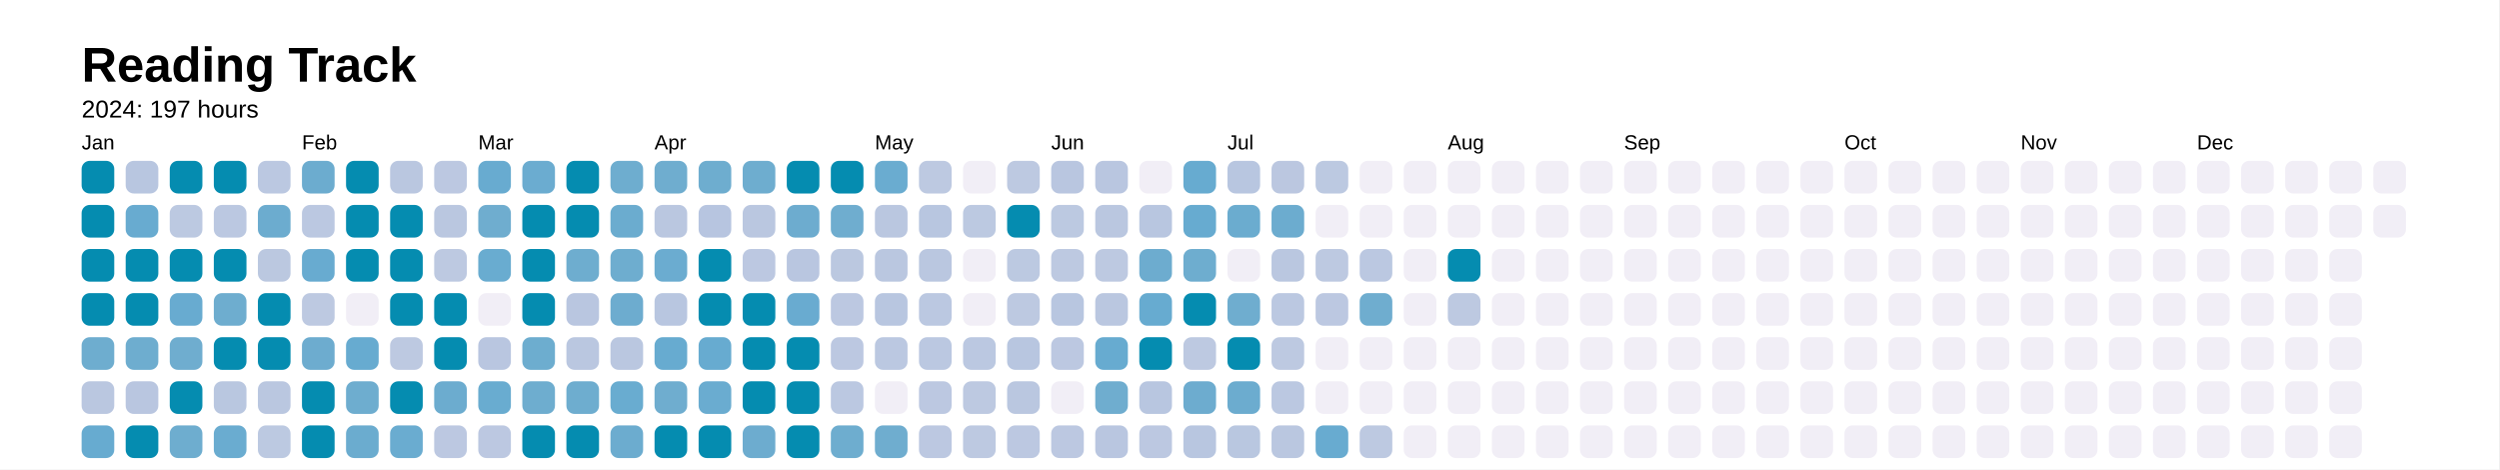
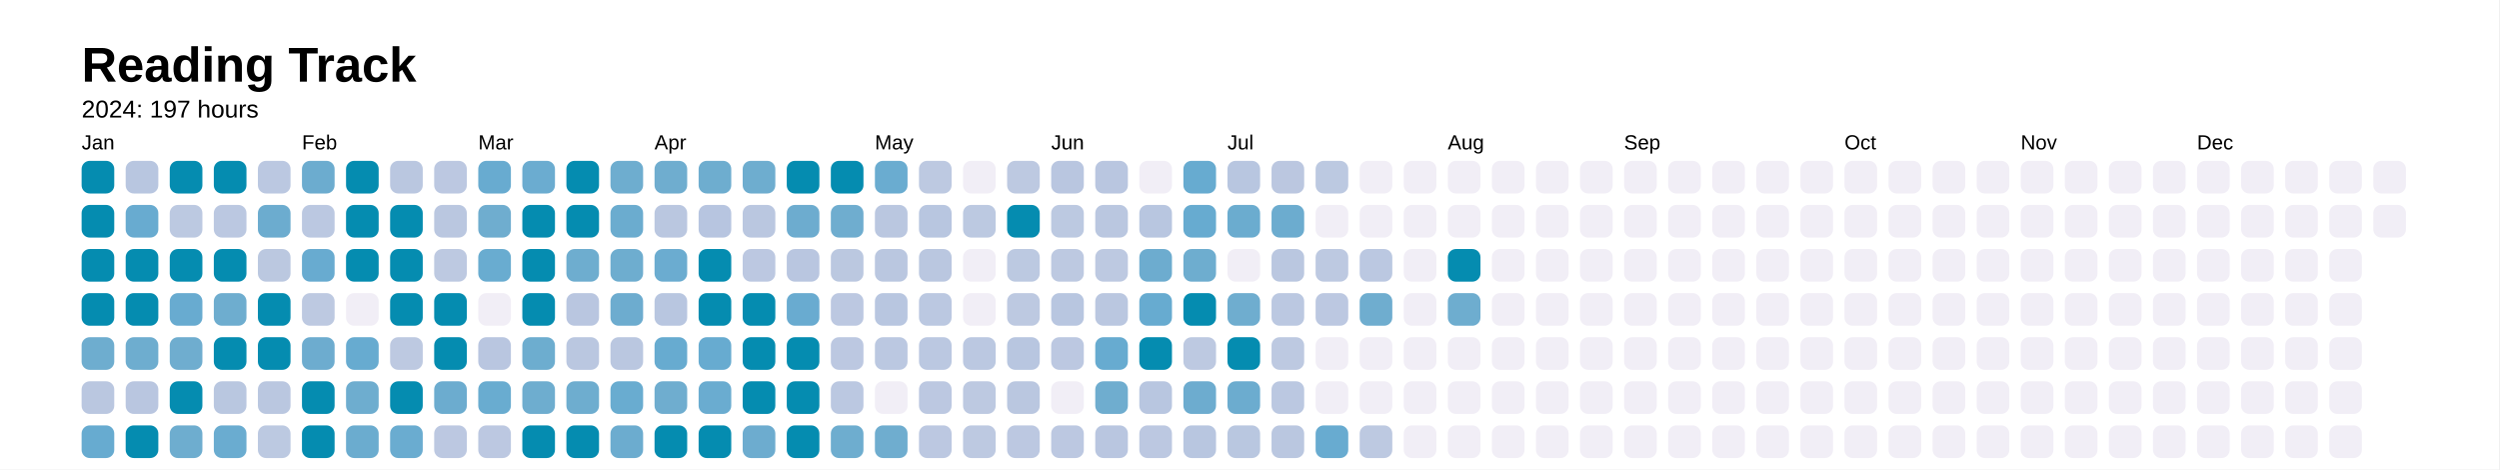
<svg xmlns="http://www.w3.org/2000/svg" baseProfile="full" height="57.5mm" version="1.1" viewBox="0,0,306.2,57.5" width="306.2mm">
  <defs />
  <rect fill="#FFFFFF" height="57.5" width="306.2" x="0" y="0" />
  <text fill="#000000" style="font-size:6px; font-family:Arial; font-weight:bold;" x="10" y="10">Reading Track</text>
  <text fill="#000000" style="font-size:3px; font-family:Arial;" x="10" y="14.4">2024: 197 hours</text>
  <text fill="#000000" style="font-size:2.5px; font-family:Arial" x="10" y="18.3">Jan</text>
  <rect fill="#058cb0" height="4" rx="1" ry="1" width="4" x="10" y="19.7" />
  <rect fill="#058cb0" height="4" rx="1" ry="1" width="4" x="10" y="25.1" />
  <rect fill="#058cb0" height="4" rx="1" ry="1" width="4" x="10" y="30.5" />
  <rect fill="#058cb0" height="4" rx="1" ry="1" width="4" x="10" y="35.9" />
  <rect fill="#6eadcf" height="4" rx="1" ry="1" width="4" x="10" y="41.3" />
  <rect fill="#bac7e0" height="4" rx="1" ry="1" width="4" x="10" y="46.7" />
  <rect fill="#67abd0" height="4" rx="1" ry="1" width="4" x="10" y="52.1" />
  <rect fill="#b8c6e0" height="4" rx="1" ry="1" width="4" x="15.4" y="19.7" />
  <rect fill="#68abd0" height="4" rx="1" ry="1" width="4" x="15.4" y="25.1" />
  <rect fill="#058cb0" height="4" rx="1" ry="1" width="4" x="15.4" y="30.5" />
  <rect fill="#058cb0" height="4" rx="1" ry="1" width="4" x="15.4" y="35.9" />
  <rect fill="#6eadcf" height="4" rx="1" ry="1" width="4" x="15.4" y="41.3" />
  <rect fill="#b9c6e0" height="4" rx="1" ry="1" width="4" x="15.4" y="46.7" />
  <rect fill="#058cb0" height="4" rx="1" ry="1" width="4" x="15.4" y="52.1" />
  <rect fill="#058cb0" height="4" rx="1" ry="1" width="4" x="20.8" y="19.7" />
  <rect fill="#bcc9e1" height="4" rx="1" ry="1" width="4" x="20.8" y="25.1" />
  <rect fill="#058cb0" height="4" rx="1" ry="1" width="4" x="20.8" y="30.5" />
  <rect fill="#68abd0" height="4" rx="1" ry="1" width="4" x="20.8" y="35.9" />
  <rect fill="#6fadcf" height="4" rx="1" ry="1" width="4" x="20.8" y="41.3" />
  <rect fill="#058cb0" height="4" rx="1" ry="1" width="4" x="20.8" y="46.7" />
  <rect fill="#6eadcf" height="4" rx="1" ry="1" width="4" x="20.8" y="52.1" />
  <rect fill="#058cb0" height="4" rx="1" ry="1" width="4" x="26.2" y="19.7" />
  <rect fill="#bbc8e1" height="4" rx="1" ry="1" width="4" x="26.2" y="25.1" />
  <rect fill="#058cb0" height="4" rx="1" ry="1" width="4" x="26.2" y="30.5" />
  <rect fill="#6eadcf" height="4" rx="1" ry="1" width="4" x="26.2" y="35.9" />
  <rect fill="#058cb0" height="4" rx="1" ry="1" width="4" x="26.2" y="41.3" />
  <rect fill="#b9c7e0" height="4" rx="1" ry="1" width="4" x="26.2" y="46.7" />
  <rect fill="#6aacd0" height="4" rx="1" ry="1" width="4" x="26.2" y="52.1" />
  <rect fill="#bbc8e1" height="4" rx="1" ry="1" width="4" x="31.6" y="19.7" />
  <rect fill="#6caccf" height="4" rx="1" ry="1" width="4" x="31.6" y="25.1" />
  <rect fill="#bbc8e0" height="4" rx="1" ry="1" width="4" x="31.6" y="30.5" />
  <rect fill="#058cb0" height="4" rx="1" ry="1" width="4" x="31.6" y="35.9" />
  <rect fill="#058cb0" height="4" rx="1" ry="1" width="4" x="31.6" y="41.3" />
  <rect fill="#bac7e0" height="4" rx="1" ry="1" width="4" x="31.6" y="46.7" />
  <rect fill="#bcc9e1" height="4" rx="1" ry="1" width="4" x="31.6" y="52.1" />
  <text fill="#000000" style="font-size:2.5px; font-family:Arial" x="37.0" y="18.3">Feb</text>
  <rect fill="#6caccf" height="4" rx="1" ry="1" width="4" x="37.0" y="19.7" />
  <rect fill="#bbc8e1" height="4" rx="1" ry="1" width="4" x="37.0" y="25.1" />
  <rect fill="#68abd0" height="4" rx="1" ry="1" width="4" x="37.0" y="30.5" />
  <rect fill="#bdc9e1" height="4" rx="1" ry="1" width="4" x="37.0" y="35.9" />
  <rect fill="#6daccf" height="4" rx="1" ry="1" width="4" x="37.0" y="41.3" />
  <rect fill="#058cb0" height="4" rx="1" ry="1" width="4" x="37.0" y="46.7" />
  <rect fill="#058cb0" height="4" rx="1" ry="1" width="4" x="37.0" y="52.1" />
  <rect fill="#058cb0" height="4" rx="1" ry="1" width="4" x="42.4" y="19.7" />
  <rect fill="#058cb0" height="4" rx="1" ry="1" width="4" x="42.4" y="25.1" />
  <rect fill="#058cb0" height="4" rx="1" ry="1" width="4" x="42.4" y="30.5" />
  <rect fill="#f1eef6" height="4" rx="1" ry="1" width="4" x="42.4" y="35.9" />
  <rect fill="#67abd0" height="4" rx="1" ry="1" width="4" x="42.4" y="41.3" />
  <rect fill="#6eadcf" height="4" rx="1" ry="1" width="4" x="42.4" y="46.7" />
  <rect fill="#6baccf" height="4" rx="1" ry="1" width="4" x="42.4" y="52.1" />
  <rect fill="#bac7e0" height="4" rx="1" ry="1" width="4" x="47.8" y="19.7" />
  <rect fill="#058cb0" height="4" rx="1" ry="1" width="4" x="47.8" y="25.1" />
  <rect fill="#058cb0" height="4" rx="1" ry="1" width="4" x="47.8" y="30.5" />
  <rect fill="#058cb0" height="4" rx="1" ry="1" width="4" x="47.8" y="35.9" />
  <rect fill="#bdc9e1" height="4" rx="1" ry="1" width="4" x="47.8" y="41.3" />
  <rect fill="#058cb0" height="4" rx="1" ry="1" width="4" x="47.8" y="46.7" />
  <rect fill="#6aacd0" height="4" rx="1" ry="1" width="4" x="47.8" y="52.1" />
  <rect fill="#bcc8e1" height="4" rx="1" ry="1" width="4" x="53.2" y="19.7" />
  <rect fill="#bac7e0" height="4" rx="1" ry="1" width="4" x="53.2" y="25.1" />
  <rect fill="#bdc9e1" height="4" rx="1" ry="1" width="4" x="53.2" y="30.5" />
  <rect fill="#058cb0" height="4" rx="1" ry="1" width="4" x="53.2" y="35.9" />
  <rect fill="#058cb0" height="4" rx="1" ry="1" width="4" x="53.2" y="41.3" />
  <rect fill="#6caccf" height="4" rx="1" ry="1" width="4" x="53.2" y="46.7" />
  <rect fill="#bcc8e1" height="4" rx="1" ry="1" width="4" x="53.2" y="52.1" />
  <text fill="#000000" style="font-size:2.5px; font-family:Arial" x="58.6" y="18.3">Mar</text>
  <rect fill="#68abd0" height="4" rx="1" ry="1" width="4" x="58.6" y="19.7" />
  <rect fill="#6fadcf" height="4" rx="1" ry="1" width="4" x="58.6" y="25.1" />
  <rect fill="#69acd0" height="4" rx="1" ry="1" width="4" x="58.6" y="30.5" />
  <rect fill="#f1eef6" height="4" rx="1" ry="1" width="4" x="58.6" y="35.9" />
  <rect fill="#b9c6e0" height="4" rx="1" ry="1" width="4" x="58.6" y="41.3" />
  <rect fill="#69acd0" height="4" rx="1" ry="1" width="4" x="58.6" y="46.7" />
  <rect fill="#bcc8e1" height="4" rx="1" ry="1" width="4" x="58.6" y="52.1" />
  <rect fill="#6bacd0" height="4" rx="1" ry="1" width="4" x="64" y="19.7" />
  <rect fill="#058cb0" height="4" rx="1" ry="1" width="4" x="64" y="25.1" />
  <rect fill="#058cb0" height="4" rx="1" ry="1" width="4" x="64" y="30.5" />
  <rect fill="#058cb0" height="4" rx="1" ry="1" width="4" x="64" y="35.9" />
  <rect fill="#6dadcf" height="4" rx="1" ry="1" width="4" x="64" y="41.3" />
  <rect fill="#6eadcf" height="4" rx="1" ry="1" width="4" x="64" y="46.7" />
  <rect fill="#058cb0" height="4" rx="1" ry="1" width="4" x="64" y="52.1" />
  <rect fill="#058cb0" height="4" rx="1" ry="1" width="4" x="69.4" y="19.7" />
  <rect fill="#058cb0" height="4" rx="1" ry="1" width="4" x="69.4" y="25.1" />
  <rect fill="#6eadcf" height="4" rx="1" ry="1" width="4" x="69.4" y="30.5" />
  <rect fill="#b9c6e0" height="4" rx="1" ry="1" width="4" x="69.4" y="35.9" />
  <rect fill="#bac7e0" height="4" rx="1" ry="1" width="4" x="69.4" y="41.3" />
  <rect fill="#6eadcf" height="4" rx="1" ry="1" width="4" x="69.4" y="46.7" />
  <rect fill="#058cb0" height="4" rx="1" ry="1" width="4" x="69.4" y="52.1" />
  <rect fill="#6eadcf" height="4" rx="1" ry="1" width="4" x="74.8" y="19.7" />
  <rect fill="#6baccf" height="4" rx="1" ry="1" width="4" x="74.8" y="25.1" />
  <rect fill="#6eadcf" height="4" rx="1" ry="1" width="4" x="74.8" y="30.5" />
  <rect fill="#6daccf" height="4" rx="1" ry="1" width="4" x="74.8" y="35.9" />
  <rect fill="#bac7e0" height="4" rx="1" ry="1" width="4" x="74.8" y="41.3" />
  <rect fill="#69acd0" height="4" rx="1" ry="1" width="4" x="74.8" y="46.7" />
  <rect fill="#6caccf" height="4" rx="1" ry="1" width="4" x="74.8" y="52.1" />
  <text fill="#000000" style="font-size:2.5px; font-family:Arial" x="80.2" y="18.3">Apr</text>
  <rect fill="#6fadcf" height="4" rx="1" ry="1" width="4" x="80.2" y="19.7" />
  <rect fill="#bac7e0" height="4" rx="1" ry="1" width="4" x="80.2" y="25.1" />
  <rect fill="#6bacd0" height="4" rx="1" ry="1" width="4" x="80.2" y="30.5" />
  <rect fill="#b8c6e0" height="4" rx="1" ry="1" width="4" x="80.2" y="35.9" />
  <rect fill="#67abd0" height="4" rx="1" ry="1" width="4" x="80.2" y="41.3" />
  <rect fill="#6fadcf" height="4" rx="1" ry="1" width="4" x="80.2" y="46.7" />
  <rect fill="#058cb0" height="4" rx="1" ry="1" width="4" x="80.2" y="52.1" />
  <rect fill="#6eadcf" height="4" rx="1" ry="1" width="4" x="85.6" y="19.7" />
  <rect fill="#b7c5e0" height="4" rx="1" ry="1" width="4" x="85.6" y="25.1" />
  <rect fill="#058cb0" height="4" rx="1" ry="1" width="4" x="85.6" y="30.5" />
  <rect fill="#058cb0" height="4" rx="1" ry="1" width="4" x="85.6" y="35.9" />
  <rect fill="#67abd0" height="4" rx="1" ry="1" width="4" x="85.6" y="41.3" />
  <rect fill="#6aacd0" height="4" rx="1" ry="1" width="4" x="85.6" y="46.7" />
  <rect fill="#058cb0" height="4" rx="1" ry="1" width="4" x="85.6" y="52.1" />
  <rect fill="#6eadcf" height="4" rx="1" ry="1" width="4" x="91" y="19.7" />
  <rect fill="#bac7e0" height="4" rx="1" ry="1" width="4" x="91" y="25.1" />
  <rect fill="#bcc8e1" height="4" rx="1" ry="1" width="4" x="91" y="30.5" />
  <rect fill="#058cb0" height="4" rx="1" ry="1" width="4" x="91" y="35.9" />
  <rect fill="#058cb0" height="4" rx="1" ry="1" width="4" x="91" y="41.3" />
  <rect fill="#058cb0" height="4" rx="1" ry="1" width="4" x="91" y="46.7" />
  <rect fill="#6daccf" height="4" rx="1" ry="1" width="4" x="91" y="52.1" />
  <rect fill="#058cb0" height="4" rx="1" ry="1" width="4" x="96.4" y="19.7" />
  <rect fill="#6daccf" height="4" rx="1" ry="1" width="4" x="96.4" y="25.1" />
  <rect fill="#b9c6e0" height="4" rx="1" ry="1" width="4" x="96.4" y="30.5" />
  <rect fill="#69abd0" height="4" rx="1" ry="1" width="4" x="96.4" y="35.9" />
  <rect fill="#058cb0" height="4" rx="1" ry="1" width="4" x="96.4" y="41.3" />
  <rect fill="#058cb0" height="4" rx="1" ry="1" width="4" x="96.4" y="46.7" />
  <rect fill="#058cb0" height="4" rx="1" ry="1" width="4" x="96.4" y="52.1" />
  <rect fill="#058cb0" height="4" rx="1" ry="1" width="4" x="101.8" y="19.7" />
  <rect fill="#6fadcf" height="4" rx="1" ry="1" width="4" x="101.8" y="25.1" />
  <rect fill="#bbc8e0" height="4" rx="1" ry="1" width="4" x="101.8" y="30.5" />
  <rect fill="#bcc8e1" height="4" rx="1" ry="1" width="4" x="101.8" y="35.9" />
  <rect fill="#bcc8e1" height="4" rx="1" ry="1" width="4" x="101.8" y="41.3" />
  <rect fill="#bbc8e1" height="4" rx="1" ry="1" width="4" x="101.8" y="46.7" />
  <rect fill="#6eadcf" height="4" rx="1" ry="1" width="4" x="101.8" y="52.1" />
  <text fill="#000000" style="font-size:2.5px; font-family:Arial" x="107.2" y="18.3">May</text>
  <rect fill="#6aacd0" height="4" rx="1" ry="1" width="4" x="107.2" y="19.7" />
  <rect fill="#bac7e0" height="4" rx="1" ry="1" width="4" x="107.2" y="25.1" />
  <rect fill="#bac7e0" height="4" rx="1" ry="1" width="4" x="107.2" y="30.5" />
  <rect fill="#b8c6e0" height="4" rx="1" ry="1" width="4" x="107.2" y="35.9" />
  <rect fill="#bbc8e1" height="4" rx="1" ry="1" width="4" x="107.2" y="41.3" />
  <rect fill="#f1eef6" height="4" rx="1" ry="1" width="4" x="107.2" y="46.7" />
  <rect fill="#6fadcf" height="4" rx="1" ry="1" width="4" x="107.2" y="52.1" />
  <rect fill="#bdc9e1" height="4" rx="1" ry="1" width="4" x="112.6" y="19.7" />
  <rect fill="#b8c6e0" height="4" rx="1" ry="1" width="4" x="112.6" y="25.1" />
  <rect fill="#bac7e0" height="4" rx="1" ry="1" width="4" x="112.6" y="30.5" />
  <rect fill="#bbc8e1" height="4" rx="1" ry="1" width="4" x="112.6" y="35.9" />
  <rect fill="#bbc8e1" height="4" rx="1" ry="1" width="4" x="112.6" y="41.3" />
  <rect fill="#bcc8e1" height="4" rx="1" ry="1" width="4" x="112.6" y="46.7" />
  <rect fill="#bcc8e1" height="4" rx="1" ry="1" width="4" x="112.6" y="52.1" />
  <rect fill="#f1eef6" height="4" rx="1" ry="1" width="4" x="118" y="19.7" />
  <rect fill="#bcc9e1" height="4" rx="1" ry="1" width="4" x="118" y="25.1" />
  <rect fill="#f1eef6" height="4" rx="1" ry="1" width="4" x="118" y="30.5" />
  <rect fill="#f1eef6" height="4" rx="1" ry="1" width="4" x="118" y="35.9" />
  <rect fill="#bbc8e1" height="4" rx="1" ry="1" width="4" x="118" y="41.3" />
  <rect fill="#bdc9e1" height="4" rx="1" ry="1" width="4" x="118" y="46.7" />
  <rect fill="#bdc9e1" height="4" rx="1" ry="1" width="4" x="118" y="52.1" />
  <rect fill="#bdc9e1" height="4" rx="1" ry="1" width="4" x="123.4" y="19.7" />
  <rect fill="#058cb0" height="4" rx="1" ry="1" width="4" x="123.4" y="25.1" />
  <rect fill="#bcc9e1" height="4" rx="1" ry="1" width="4" x="123.4" y="30.5" />
  <rect fill="#bdc9e1" height="4" rx="1" ry="1" width="4" x="123.4" y="35.9" />
  <rect fill="#b8c6e0" height="4" rx="1" ry="1" width="4" x="123.4" y="41.3" />
  <rect fill="#bac7e0" height="4" rx="1" ry="1" width="4" x="123.4" y="46.7" />
  <rect fill="#bcc8e1" height="4" rx="1" ry="1" width="4" x="123.4" y="52.1" />
  <text fill="#000000" style="font-size:2.5px; font-family:Arial" x="128.8" y="18.3">Jun</text>
  <rect fill="#b9c6e0" height="4" rx="1" ry="1" width="4" x="128.8" y="19.7" />
  <rect fill="#bcc9e1" height="4" rx="1" ry="1" width="4" x="128.8" y="25.1" />
  <rect fill="#bdc9e1" height="4" rx="1" ry="1" width="4" x="128.8" y="30.5" />
  <rect fill="#b8c6e0" height="4" rx="1" ry="1" width="4" x="128.8" y="35.9" />
  <rect fill="#bcc8e1" height="4" rx="1" ry="1" width="4" x="128.8" y="41.3" />
  <rect fill="#f1eef6" height="4" rx="1" ry="1" width="4" x="128.8" y="46.7" />
  <rect fill="#bcc8e1" height="4" rx="1" ry="1" width="4" x="128.8" y="52.1" />
  <rect fill="#b9c6e0" height="4" rx="1" ry="1" width="4" x="134.2" y="19.7" />
  <rect fill="#bac7e0" height="4" rx="1" ry="1" width="4" x="134.2" y="25.1" />
  <rect fill="#bdc9e1" height="4" rx="1" ry="1" width="4" x="134.2" y="30.5" />
  <rect fill="#bac7e0" height="4" rx="1" ry="1" width="4" x="134.2" y="35.9" />
  <rect fill="#67abd0" height="4" rx="1" ry="1" width="4" x="134.2" y="41.3" />
  <rect fill="#6fadcf" height="4" rx="1" ry="1" width="4" x="134.2" y="46.7" />
  <rect fill="#b9c6e0" height="4" rx="1" ry="1" width="4" x="134.2" y="52.1" />
  <rect fill="#f1eef6" height="4" rx="1" ry="1" width="4" x="139.6" y="19.7" />
  <rect fill="#b8c6e0" height="4" rx="1" ry="1" width="4" x="139.6" y="25.1" />
  <rect fill="#6daccf" height="4" rx="1" ry="1" width="4" x="139.6" y="30.5" />
  <rect fill="#67abd0" height="4" rx="1" ry="1" width="4" x="139.6" y="35.9" />
  <rect fill="#058cb0" height="4" rx="1" ry="1" width="4" x="139.6" y="41.3" />
  <rect fill="#b8c6e0" height="4" rx="1" ry="1" width="4" x="139.6" y="46.7" />
  <rect fill="#bcc8e1" height="4" rx="1" ry="1" width="4" x="139.6" y="52.1" />
  <rect fill="#67abd0" height="4" rx="1" ry="1" width="4" x="145" y="19.7" />
  <rect fill="#67abd0" height="4" rx="1" ry="1" width="4" x="145" y="25.1" />
  <rect fill="#6eadcf" height="4" rx="1" ry="1" width="4" x="145" y="30.5" />
  <rect fill="#058cb0" height="4" rx="1" ry="1" width="4" x="145" y="35.9" />
  <rect fill="#bdc9e1" height="4" rx="1" ry="1" width="4" x="145" y="41.3" />
  <rect fill="#6daccf" height="4" rx="1" ry="1" width="4" x="145" y="46.7" />
  <rect fill="#b8c6e0" height="4" rx="1" ry="1" width="4" x="145" y="52.1" />
  <text fill="#000000" style="font-size:2.5px; font-family:Arial" x="150.4" y="18.3">Jul</text>
  <rect fill="#b8c6e0" height="4" rx="1" ry="1" width="4" x="150.4" y="19.7" />
  <rect fill="#6baccf" height="4" rx="1" ry="1" width="4" x="150.4" y="25.1" />
  <rect fill="#f1eef6" height="4" rx="1" ry="1" width="4" x="150.4" y="30.5" />
  <rect fill="#6fadcf" height="4" rx="1" ry="1" width="4" x="150.4" y="35.9" />
  <rect fill="#058cb0" height="4" rx="1" ry="1" width="4" x="150.4" y="41.3" />
  <rect fill="#6caccf" height="4" rx="1" ry="1" width="4" x="150.4" y="46.7" />
  <rect fill="#b9c7e0" height="4" rx="1" ry="1" width="4" x="150.4" y="52.1" />
  <rect fill="#bbc7e0" height="4" rx="1" ry="1" width="4" x="155.8" y="19.7" />
  <rect fill="#6caccf" height="4" rx="1" ry="1" width="4" x="155.8" y="25.1" />
  <rect fill="#bac7e0" height="4" rx="1" ry="1" width="4" x="155.8" y="30.5" />
  <rect fill="#bbc8e1" height="4" rx="1" ry="1" width="4" x="155.8" y="35.9" />
  <rect fill="#bdc9e1" height="4" rx="1" ry="1" width="4" x="155.8" y="41.3" />
  <rect fill="#bbc8e1" height="4" rx="1" ry="1" width="4" x="155.8" y="46.7" />
  <rect fill="#bac7e0" height="4" rx="1" ry="1" width="4" x="155.8" y="52.1" />
  <rect fill="#bcc9e1" height="4" rx="1" ry="1" width="4" x="161.2" y="19.7" />
  <rect fill="#f1eef6" height="4" rx="1" ry="1" width="4" x="161.2" y="25.1" />
  <rect fill="#bdc9e1" height="4" rx="1" ry="1" width="4" x="161.2" y="30.5" />
  <rect fill="#bcc8e1" height="4" rx="1" ry="1" width="4" x="161.2" y="35.9" />
  <rect fill="#f1eef6" height="4" rx="1" ry="1" width="4" x="161.2" y="41.3" />
  <rect fill="#f1eef6" height="4" rx="1" ry="1" width="4" x="161.2" y="46.7" />
  <rect fill="#68abd0" height="4" rx="1" ry="1" width="4" x="161.2" y="52.1" />
  <rect fill="#f1eef6" height="4" rx="1" ry="1" width="4" x="166.6" y="19.7" />
  <rect fill="#f1eef6" height="4" rx="1" ry="1" width="4" x="166.6" y="25.1" />
  <rect fill="#bbc8e1" height="4" rx="1" ry="1" width="4" x="166.6" y="30.5" />
  <rect fill="#6fadcf" height="4" rx="1" ry="1" width="4" x="166.6" y="35.9" />
  <rect fill="#f1eef6" height="4" rx="1" ry="1" width="4" x="166.6" y="41.3" />
  <rect fill="#f1eef6" height="4" rx="1" ry="1" width="4" x="166.6" y="46.7" />
  <rect fill="#bdc9e1" height="4" rx="1" ry="1" width="4" x="166.6" y="52.1" />
  <rect fill="#f1eef6" height="4" rx="1" ry="1" width="4" x="172" y="19.7" />
  <rect fill="#f1eef6" height="4" rx="1" ry="1" width="4" x="172" y="25.1" />
  <rect fill="#f1eef6" height="4" rx="1" ry="1" width="4" x="172" y="30.5" />
  <rect fill="#f1eef6" height="4" rx="1" ry="1" width="4" x="172" y="35.9" />
  <rect fill="#f1eef6" height="4" rx="1" ry="1" width="4" x="172" y="41.3" />
  <rect fill="#f1eef6" height="4" rx="1" ry="1" width="4" x="172" y="46.7" />
  <rect fill="#f1eef6" height="4" rx="1" ry="1" width="4" x="172" y="52.1" />
  <text fill="#000000" style="font-size:2.5px; font-family:Arial" x="177.4" y="18.3">Aug</text>
  <rect fill="#f1eef6" height="4" rx="1" ry="1" width="4" x="177.4" y="19.7" />
  <rect fill="#f1eef6" height="4" rx="1" ry="1" width="4" x="177.4" y="25.1" />
  <rect fill="#058cb0" height="4" rx="1" ry="1" width="4" x="177.4" y="30.5" />
-   <rect fill="#bdc9e1" height="4" rx="1" ry="1" width="4" x="177.4" y="35.9" />
+   <rect fill="#6eadcf" height="4" rx="1" ry="1" width="4" x="177.4" y="35.9" />
  <rect fill="#f1eef6" height="4" rx="1" ry="1" width="4" x="177.4" y="41.3" />
  <rect fill="#f1eef6" height="4" rx="1" ry="1" width="4" x="177.4" y="46.7" />
  <rect fill="#f1eef6" height="4" rx="1" ry="1" width="4" x="177.4" y="52.1" />
  <rect fill="#f1eef6" height="4" rx="1" ry="1" width="4" x="182.8" y="19.7" />
  <rect fill="#f1eef6" height="4" rx="1" ry="1" width="4" x="182.8" y="25.1" />
  <rect fill="#f1eef6" height="4" rx="1" ry="1" width="4" x="182.8" y="30.5" />
  <rect fill="#f1eef6" height="4" rx="1" ry="1" width="4" x="182.8" y="35.9" />
  <rect fill="#f1eef6" height="4" rx="1" ry="1" width="4" x="182.8" y="41.3" />
  <rect fill="#f1eef6" height="4" rx="1" ry="1" width="4" x="182.8" y="46.7" />
  <rect fill="#f1eef6" height="4" rx="1" ry="1" width="4" x="182.8" y="52.1" />
  <rect fill="#f1eef6" height="4" rx="1" ry="1" width="4" x="188.2" y="19.7" />
  <rect fill="#f1eef6" height="4" rx="1" ry="1" width="4" x="188.2" y="25.1" />
  <rect fill="#f1eef6" height="4" rx="1" ry="1" width="4" x="188.2" y="30.5" />
  <rect fill="#f1eef6" height="4" rx="1" ry="1" width="4" x="188.2" y="35.9" />
  <rect fill="#f1eef6" height="4" rx="1" ry="1" width="4" x="188.2" y="41.3" />
  <rect fill="#f1eef6" height="4" rx="1" ry="1" width="4" x="188.2" y="46.7" />
  <rect fill="#f1eef6" height="4" rx="1" ry="1" width="4" x="188.2" y="52.1" />
  <rect fill="#f1eef6" height="4" rx="1" ry="1" width="4" x="193.6" y="19.7" />
  <rect fill="#f1eef6" height="4" rx="1" ry="1" width="4" x="193.6" y="25.1" />
  <rect fill="#f1eef6" height="4" rx="1" ry="1" width="4" x="193.6" y="30.5" />
  <rect fill="#f1eef6" height="4" rx="1" ry="1" width="4" x="193.6" y="35.9" />
  <rect fill="#f1eef6" height="4" rx="1" ry="1" width="4" x="193.6" y="41.3" />
  <rect fill="#f1eef6" height="4" rx="1" ry="1" width="4" x="193.6" y="46.7" />
  <rect fill="#f1eef6" height="4" rx="1" ry="1" width="4" x="193.6" y="52.1" />
  <text fill="#000000" style="font-size:2.5px; font-family:Arial" x="199" y="18.3">Sep</text>
  <rect fill="#f1eef6" height="4" rx="1" ry="1" width="4" x="199" y="19.7" />
  <rect fill="#f1eef6" height="4" rx="1" ry="1" width="4" x="199" y="25.1" />
  <rect fill="#f1eef6" height="4" rx="1" ry="1" width="4" x="199" y="30.5" />
  <rect fill="#f1eef6" height="4" rx="1" ry="1" width="4" x="199" y="35.9" />
  <rect fill="#f1eef6" height="4" rx="1" ry="1" width="4" x="199" y="41.3" />
  <rect fill="#f1eef6" height="4" rx="1" ry="1" width="4" x="199" y="46.7" />
  <rect fill="#f1eef6" height="4" rx="1" ry="1" width="4" x="199" y="52.1" />
  <rect fill="#f1eef6" height="4" rx="1" ry="1" width="4" x="204.4" y="19.7" />
  <rect fill="#f1eef6" height="4" rx="1" ry="1" width="4" x="204.4" y="25.1" />
  <rect fill="#f1eef6" height="4" rx="1" ry="1" width="4" x="204.4" y="30.5" />
  <rect fill="#f1eef6" height="4" rx="1" ry="1" width="4" x="204.4" y="35.9" />
  <rect fill="#f1eef6" height="4" rx="1" ry="1" width="4" x="204.4" y="41.3" />
  <rect fill="#f1eef6" height="4" rx="1" ry="1" width="4" x="204.4" y="46.7" />
  <rect fill="#f1eef6" height="4" rx="1" ry="1" width="4" x="204.4" y="52.1" />
  <rect fill="#f1eef6" height="4" rx="1" ry="1" width="4" x="209.8" y="19.7" />
  <rect fill="#f1eef6" height="4" rx="1" ry="1" width="4" x="209.8" y="25.1" />
  <rect fill="#f1eef6" height="4" rx="1" ry="1" width="4" x="209.8" y="30.5" />
  <rect fill="#f1eef6" height="4" rx="1" ry="1" width="4" x="209.8" y="35.9" />
  <rect fill="#f1eef6" height="4" rx="1" ry="1" width="4" x="209.8" y="41.3" />
  <rect fill="#f1eef6" height="4" rx="1" ry="1" width="4" x="209.8" y="46.7" />
  <rect fill="#f1eef6" height="4" rx="1" ry="1" width="4" x="209.8" y="52.1" />
  <rect fill="#f1eef6" height="4" rx="1" ry="1" width="4" x="215.2" y="19.7" />
  <rect fill="#f1eef6" height="4" rx="1" ry="1" width="4" x="215.2" y="25.1" />
  <rect fill="#f1eef6" height="4" rx="1" ry="1" width="4" x="215.2" y="30.5" />
  <rect fill="#f1eef6" height="4" rx="1" ry="1" width="4" x="215.2" y="35.9" />
  <rect fill="#f1eef6" height="4" rx="1" ry="1" width="4" x="215.2" y="41.3" />
  <rect fill="#f1eef6" height="4" rx="1" ry="1" width="4" x="215.2" y="46.7" />
  <rect fill="#f1eef6" height="4" rx="1" ry="1" width="4" x="215.2" y="52.1" />
  <rect fill="#f1eef6" height="4" rx="1" ry="1" width="4" x="220.6" y="19.7" />
  <rect fill="#f1eef6" height="4" rx="1" ry="1" width="4" x="220.6" y="25.1" />
  <rect fill="#f1eef6" height="4" rx="1" ry="1" width="4" x="220.6" y="30.5" />
  <rect fill="#f1eef6" height="4" rx="1" ry="1" width="4" x="220.6" y="35.9" />
  <rect fill="#f1eef6" height="4" rx="1" ry="1" width="4" x="220.6" y="41.3" />
  <rect fill="#f1eef6" height="4" rx="1" ry="1" width="4" x="220.6" y="46.7" />
  <rect fill="#f1eef6" height="4" rx="1" ry="1" width="4" x="220.6" y="52.1" />
  <text fill="#000000" style="font-size:2.5px; font-family:Arial" x="226" y="18.3">Oct</text>
  <rect fill="#f1eef6" height="4" rx="1" ry="1" width="4" x="226" y="19.7" />
  <rect fill="#f1eef6" height="4" rx="1" ry="1" width="4" x="226" y="25.1" />
  <rect fill="#f1eef6" height="4" rx="1" ry="1" width="4" x="226" y="30.5" />
  <rect fill="#f1eef6" height="4" rx="1" ry="1" width="4" x="226" y="35.9" />
  <rect fill="#f1eef6" height="4" rx="1" ry="1" width="4" x="226" y="41.3" />
  <rect fill="#f1eef6" height="4" rx="1" ry="1" width="4" x="226" y="46.7" />
  <rect fill="#f1eef6" height="4" rx="1" ry="1" width="4" x="226" y="52.1" />
  <rect fill="#f1eef6" height="4" rx="1" ry="1" width="4" x="231.4" y="19.7" />
  <rect fill="#f1eef6" height="4" rx="1" ry="1" width="4" x="231.4" y="25.1" />
  <rect fill="#f1eef6" height="4" rx="1" ry="1" width="4" x="231.4" y="30.5" />
  <rect fill="#f1eef6" height="4" rx="1" ry="1" width="4" x="231.4" y="35.9" />
  <rect fill="#f1eef6" height="4" rx="1" ry="1" width="4" x="231.4" y="41.3" />
  <rect fill="#f1eef6" height="4" rx="1" ry="1" width="4" x="231.4" y="46.7" />
  <rect fill="#f1eef6" height="4" rx="1" ry="1" width="4" x="231.4" y="52.1" />
  <rect fill="#f1eef6" height="4" rx="1" ry="1" width="4" x="236.8" y="19.7" />
  <rect fill="#f1eef6" height="4" rx="1" ry="1" width="4" x="236.8" y="25.1" />
  <rect fill="#f1eef6" height="4" rx="1" ry="1" width="4" x="236.8" y="30.5" />
  <rect fill="#f1eef6" height="4" rx="1" ry="1" width="4" x="236.8" y="35.9" />
  <rect fill="#f1eef6" height="4" rx="1" ry="1" width="4" x="236.8" y="41.3" />
  <rect fill="#f1eef6" height="4" rx="1" ry="1" width="4" x="236.8" y="46.7" />
  <rect fill="#f1eef6" height="4" rx="1" ry="1" width="4" x="236.8" y="52.1" />
  <rect fill="#f1eef6" height="4" rx="1" ry="1" width="4" x="242.2" y="19.7" />
  <rect fill="#f1eef6" height="4" rx="1" ry="1" width="4" x="242.2" y="25.1" />
  <rect fill="#f1eef6" height="4" rx="1" ry="1" width="4" x="242.2" y="30.5" />
  <rect fill="#f1eef6" height="4" rx="1" ry="1" width="4" x="242.2" y="35.9" />
  <rect fill="#f1eef6" height="4" rx="1" ry="1" width="4" x="242.2" y="41.3" />
  <rect fill="#f1eef6" height="4" rx="1" ry="1" width="4" x="242.2" y="46.7" />
  <rect fill="#f1eef6" height="4" rx="1" ry="1" width="4" x="242.2" y="52.1" />
  <text fill="#000000" style="font-size:2.5px; font-family:Arial" x="247.6" y="18.3">Nov</text>
  <rect fill="#f1eef6" height="4" rx="1" ry="1" width="4" x="247.6" y="19.7" />
  <rect fill="#f1eef6" height="4" rx="1" ry="1" width="4" x="247.6" y="25.1" />
  <rect fill="#f1eef6" height="4" rx="1" ry="1" width="4" x="247.6" y="30.5" />
  <rect fill="#f1eef6" height="4" rx="1" ry="1" width="4" x="247.6" y="35.9" />
  <rect fill="#f1eef6" height="4" rx="1" ry="1" width="4" x="247.6" y="41.3" />
  <rect fill="#f1eef6" height="4" rx="1" ry="1" width="4" x="247.6" y="46.7" />
  <rect fill="#f1eef6" height="4" rx="1" ry="1" width="4" x="247.6" y="52.1" />
  <rect fill="#f1eef6" height="4" rx="1" ry="1" width="4" x="253" y="19.7" />
  <rect fill="#f1eef6" height="4" rx="1" ry="1" width="4" x="253" y="25.1" />
  <rect fill="#f1eef6" height="4" rx="1" ry="1" width="4" x="253" y="30.5" />
  <rect fill="#f1eef6" height="4" rx="1" ry="1" width="4" x="253" y="35.9" />
  <rect fill="#f1eef6" height="4" rx="1" ry="1" width="4" x="253" y="41.3" />
  <rect fill="#f1eef6" height="4" rx="1" ry="1" width="4" x="253" y="46.7" />
  <rect fill="#f1eef6" height="4" rx="1" ry="1" width="4" x="253" y="52.1" />
  <rect fill="#f1eef6" height="4" rx="1" ry="1" width="4" x="258.4" y="19.7" />
  <rect fill="#f1eef6" height="4" rx="1" ry="1" width="4" x="258.4" y="25.1" />
  <rect fill="#f1eef6" height="4" rx="1" ry="1" width="4" x="258.4" y="30.5" />
  <rect fill="#f1eef6" height="4" rx="1" ry="1" width="4" x="258.4" y="35.9" />
  <rect fill="#f1eef6" height="4" rx="1" ry="1" width="4" x="258.4" y="41.3" />
  <rect fill="#f1eef6" height="4" rx="1" ry="1" width="4" x="258.4" y="46.7" />
  <rect fill="#f1eef6" height="4" rx="1" ry="1" width="4" x="258.4" y="52.1" />
  <rect fill="#f1eef6" height="4" rx="1" ry="1" width="4" x="263.8" y="19.7" />
  <rect fill="#f1eef6" height="4" rx="1" ry="1" width="4" x="263.8" y="25.1" />
  <rect fill="#f1eef6" height="4" rx="1" ry="1" width="4" x="263.8" y="30.5" />
  <rect fill="#f1eef6" height="4" rx="1" ry="1" width="4" x="263.8" y="35.9" />
  <rect fill="#f1eef6" height="4" rx="1" ry="1" width="4" x="263.8" y="41.3" />
  <rect fill="#f1eef6" height="4" rx="1" ry="1" width="4" x="263.8" y="46.7" />
  <rect fill="#f1eef6" height="4" rx="1" ry="1" width="4" x="263.8" y="52.1" />
  <text fill="#000000" style="font-size:2.5px; font-family:Arial" x="269.2" y="18.3">Dec</text>
  <rect fill="#f1eef6" height="4" rx="1" ry="1" width="4" x="269.2" y="19.7" />
  <rect fill="#f1eef6" height="4" rx="1" ry="1" width="4" x="269.2" y="25.1" />
  <rect fill="#f1eef6" height="4" rx="1" ry="1" width="4" x="269.2" y="30.5" />
  <rect fill="#f1eef6" height="4" rx="1" ry="1" width="4" x="269.2" y="35.9" />
  <rect fill="#f1eef6" height="4" rx="1" ry="1" width="4" x="269.2" y="41.3" />
  <rect fill="#f1eef6" height="4" rx="1" ry="1" width="4" x="269.2" y="46.7" />
  <rect fill="#f1eef6" height="4" rx="1" ry="1" width="4" x="269.2" y="52.1" />
  <rect fill="#f1eef6" height="4" rx="1" ry="1" width="4" x="274.6" y="19.7" />
  <rect fill="#f1eef6" height="4" rx="1" ry="1" width="4" x="274.6" y="25.1" />
  <rect fill="#f1eef6" height="4" rx="1" ry="1" width="4" x="274.6" y="30.5" />
  <rect fill="#f1eef6" height="4" rx="1" ry="1" width="4" x="274.6" y="35.9" />
  <rect fill="#f1eef6" height="4" rx="1" ry="1" width="4" x="274.6" y="41.3" />
  <rect fill="#f1eef6" height="4" rx="1" ry="1" width="4" x="274.6" y="46.7" />
  <rect fill="#f1eef6" height="4" rx="1" ry="1" width="4" x="274.6" y="52.1" />
  <rect fill="#f1eef6" height="4" rx="1" ry="1" width="4" x="280" y="19.7" />
  <rect fill="#f1eef6" height="4" rx="1" ry="1" width="4" x="280" y="25.1" />
  <rect fill="#f1eef6" height="4" rx="1" ry="1" width="4" x="280" y="30.5" />
  <rect fill="#f1eef6" height="4" rx="1" ry="1" width="4" x="280" y="35.9" />
  <rect fill="#f1eef6" height="4" rx="1" ry="1" width="4" x="280" y="41.3" />
  <rect fill="#f1eef6" height="4" rx="1" ry="1" width="4" x="280" y="46.7" />
  <rect fill="#f1eef6" height="4" rx="1" ry="1" width="4" x="280" y="52.1" />
  <rect fill="#f1eef6" height="4" rx="1" ry="1" width="4" x="285.4" y="19.7" />
  <rect fill="#f1eef6" height="4" rx="1" ry="1" width="4" x="285.4" y="25.1" />
  <rect fill="#f1eef6" height="4" rx="1" ry="1" width="4" x="285.4" y="30.5" />
  <rect fill="#f1eef6" height="4" rx="1" ry="1" width="4" x="285.4" y="35.9" />
  <rect fill="#f1eef6" height="4" rx="1" ry="1" width="4" x="285.4" y="41.3" />
  <rect fill="#f1eef6" height="4" rx="1" ry="1" width="4" x="285.4" y="46.7" />
  <rect fill="#f1eef6" height="4" rx="1" ry="1" width="4" x="285.4" y="52.1" />
  <rect fill="#f1eef6" height="4" rx="1" ry="1" width="4" x="290.8" y="19.7" />
  <rect fill="#f1eef6" height="4" rx="1" ry="1" width="4" x="290.8" y="25.1" />
</svg>
